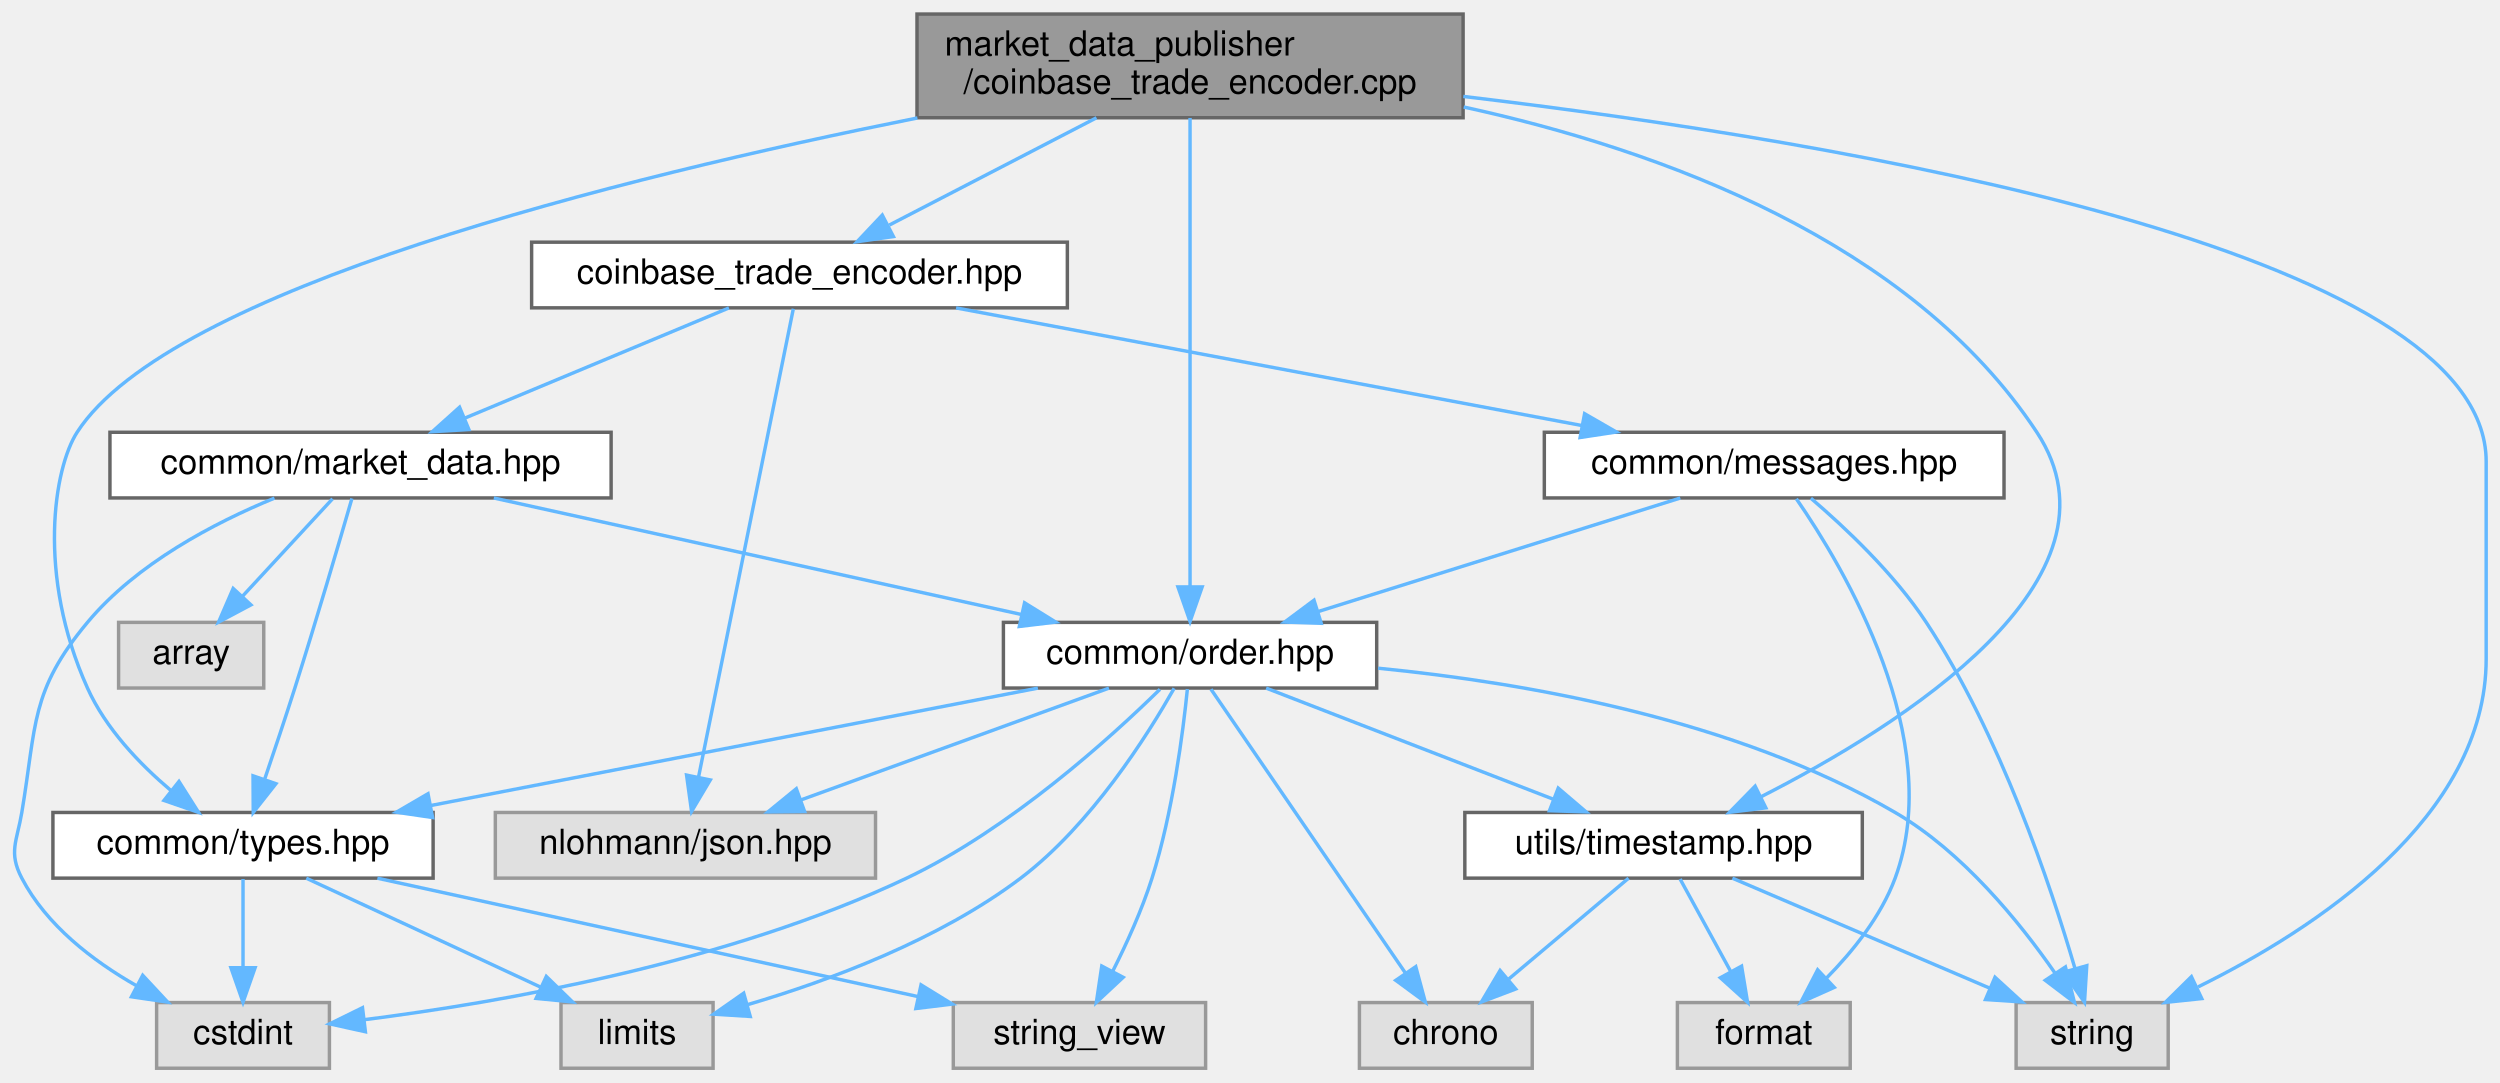
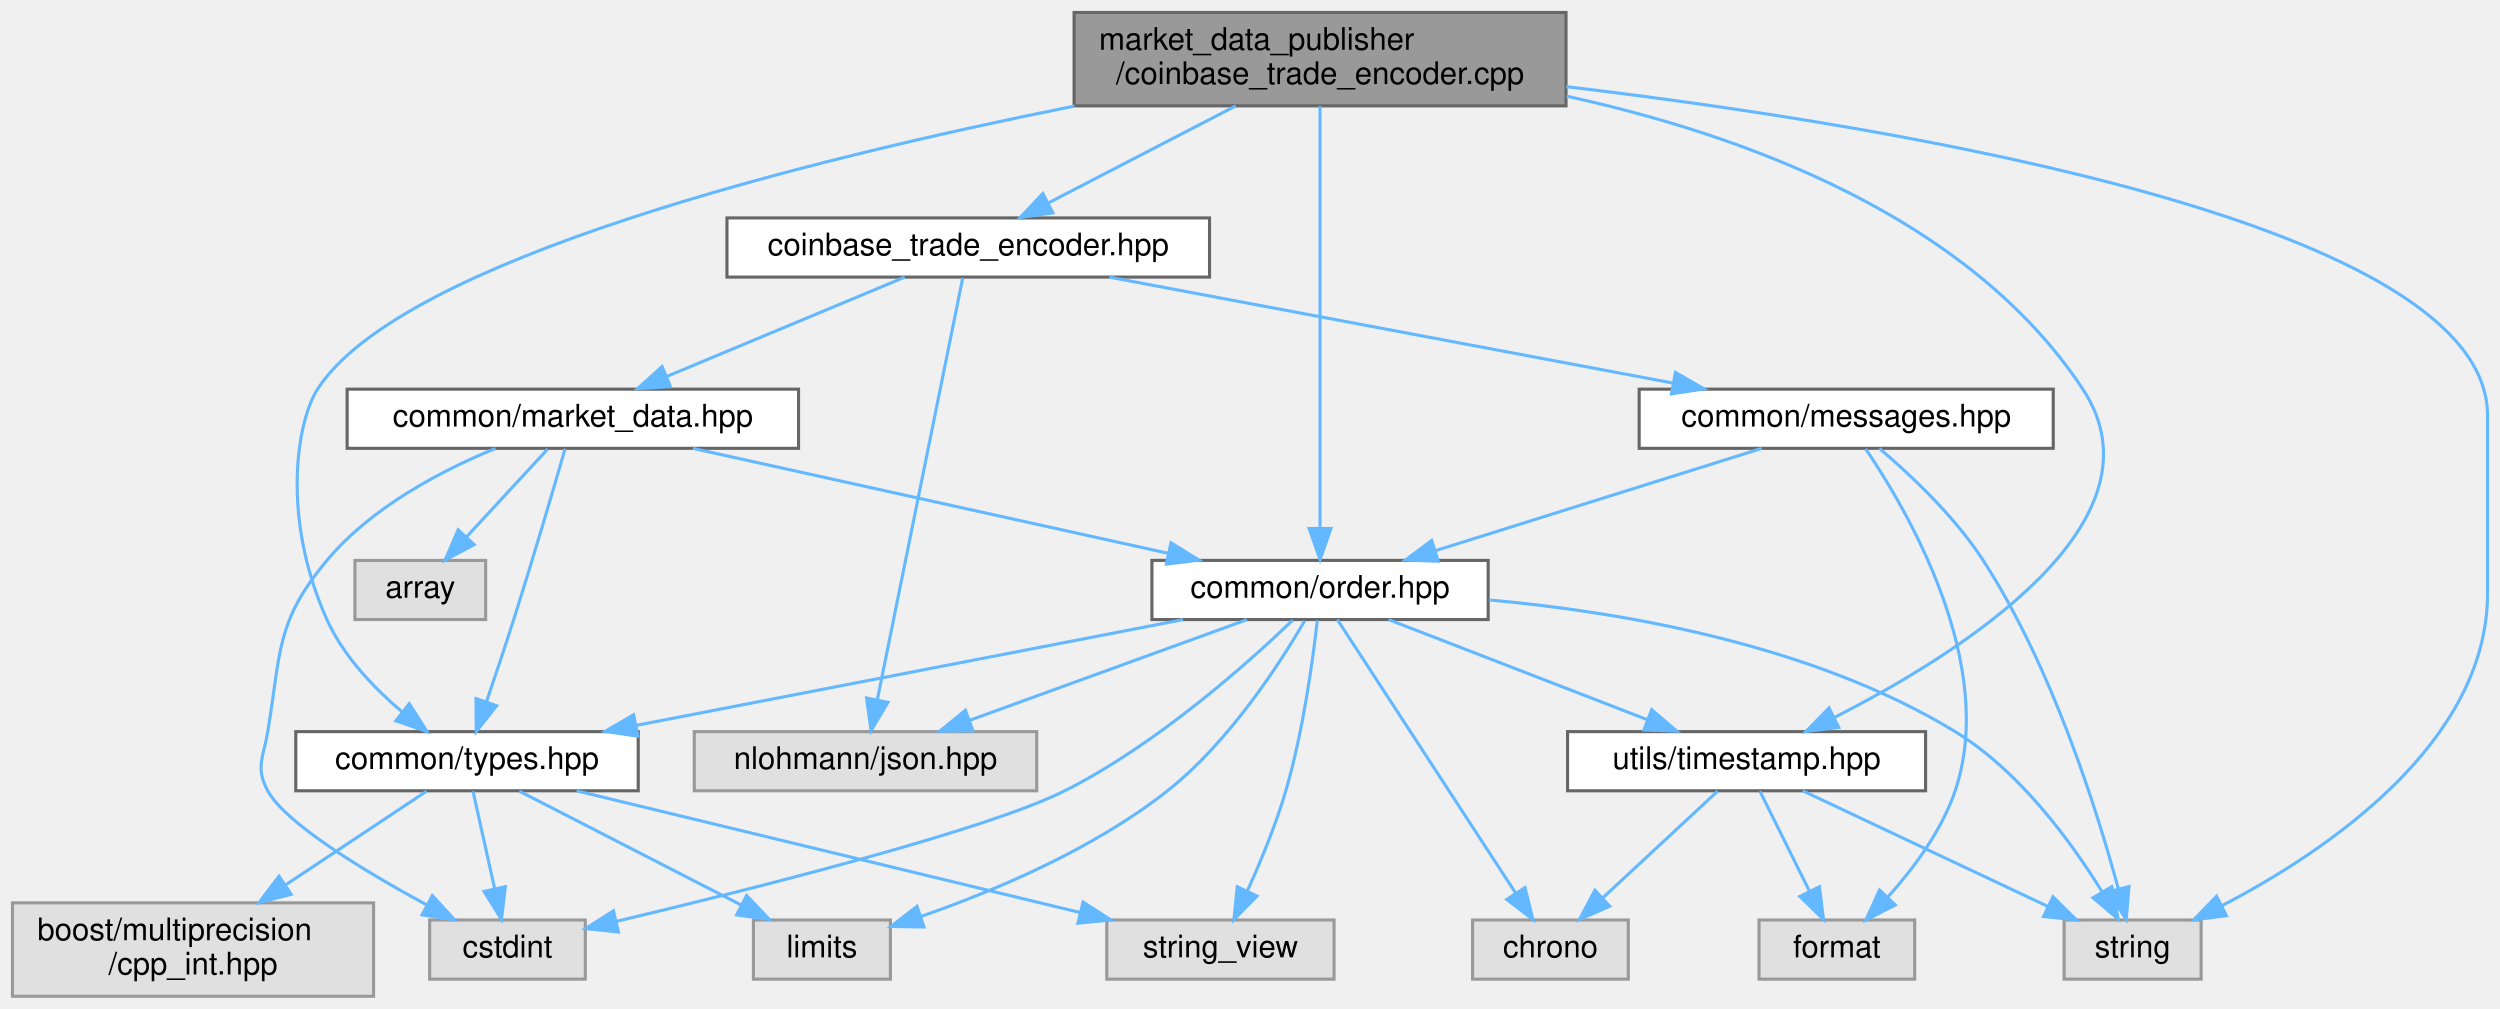
- <svg xmlns="http://www.w3.org/2000/svg" xmlns:xlink="http://www.w3.org/1999/xlink" width="723pt" height="313pt" viewBox="0.00 0.00 723.31 313.00">
-   <g id="graph0" class="graph" transform="scale(1 1) rotate(0) translate(4 309)">
+ <svg xmlns="http://www.w3.org/2000/svg" xmlns:xlink="http://www.w3.org/1999/xlink" width="803pt" height="324pt" viewBox="0.00 0.00 803.00 324.00">
+   <g id="graph0" class="graph" transform="scale(1 1) rotate(0) translate(4 320)">
    <g id="Node000001" class="node">
      <g id="a_Node000001">
        <a xlink:title=" ">
-           <polygon fill="#999999" stroke="#666666" points="419.31,-305 261.31,-305 261.31,-275 419.31,-275 419.31,-305" />
-           <text text-anchor="start" x="269.31" y="-293" font-family="Helvetica,sans-Serif" font-size="10.00">market_data_publisher</text>
-           <text text-anchor="middle" x="340.31" y="-282" font-family="Helvetica,sans-Serif" font-size="10.00">/coinbase_trade_encoder.cpp</text>
+           <polygon fill="#999999" stroke="#666666" points="499,-316 341,-316 341,-286 499,-286 499,-316" />
+           <text text-anchor="start" x="349" y="-304" font-family="Helvetica,sans-Serif" font-size="10.00">market_data_publisher</text>
+           <text text-anchor="middle" x="420" y="-293" font-family="Helvetica,sans-Serif" font-size="10.00">/coinbase_trade_encoder.cpp</text>
        </a>
      </g>
    </g>
    <g id="Node000002" class="node">
      <g id="a_Node000002">
        <a xlink:href="coinbase__trade__encoder_8hpp.html" target="_top" xlink:title=" ">
-           <polygon fill="white" stroke="#666666" points="304.81,-239 149.81,-239 149.81,-220 304.81,-220 304.81,-239" />
-           <text text-anchor="middle" x="227.31" y="-227" font-family="Helvetica,sans-Serif" font-size="10.00">coinbase_trade_encoder.hpp</text>
+           <polygon fill="white" stroke="#666666" points="384.5,-250 229.5,-250 229.5,-231 384.5,-231 384.5,-250" />
+           <text text-anchor="middle" x="307" y="-238" font-family="Helvetica,sans-Serif" font-size="10.00">coinbase_trade_encoder.hpp</text>
        </a>
      </g>
    </g>
    <g id="edge1_Node000001_Node000002" class="edge">
      <g id="a_edge1_Node000001_Node000002">
        <a xlink:title=" ">
-           <path fill="none" stroke="#63b8ff" d="M313.24,-274.99C295.06,-265.58 271.24,-253.24 253.29,-243.95" />
-           <polygon fill="#63b8ff" stroke="#63b8ff" points="254.48,-240.63 243.99,-239.14 251.26,-246.84 254.48,-240.63" />
+           <path fill="none" stroke="#63b8ff" d="M392.93,-285.99C374.75,-276.58 350.93,-264.24 332.98,-254.95" />
+           <polygon fill="#63b8ff" stroke="#63b8ff" points="334.18,-251.63 323.69,-250.14 330.96,-257.84 334.18,-251.63" />
        </a>
      </g>
    </g>
    <g id="Node000004" class="node">
      <g id="a_Node000004">
        <a xlink:href="types_8hpp.html" target="_top" xlink:title=" ">
-           <polygon fill="white" stroke="#666666" points="121.31,-74 11.31,-74 11.31,-55 121.31,-55 121.31,-74" />
-           <text text-anchor="middle" x="66.31" y="-62" font-family="Helvetica,sans-Serif" font-size="10.00">common/types.hpp</text>
-         </a>
-       </g>
-     </g>
-     <g id="edge27_Node000001_Node000004" class="edge">
-       <g id="a_edge27_Node000001_Node000004">
-         <a xlink:title=" ">
-           <path fill="none" stroke="#63b8ff" d="M261.43,-274.94C175.02,-257.65 45.07,-225.42 18.31,-184 11.67,-173.73 6.52,-142.86 21.31,-110 26.55,-98.34 36.33,-88.08 45.43,-80.37" />
-           <polygon fill="#63b8ff" stroke="#63b8ff" points="47.78,-82.97 53.45,-74.02 43.44,-77.48 47.78,-82.97" />
-         </a>
-       </g>
-     </g>
-     <g id="Node000008" class="node">
-       <g id="a_Node000008">
-         <a xlink:href="common_2order_8hpp.html" target="_top" xlink:title=" ">
-           <polygon fill="white" stroke="#666666" points="394.31,-129 286.31,-129 286.31,-110 394.31,-110 394.31,-129" />
-           <text text-anchor="middle" x="340.31" y="-117" font-family="Helvetica,sans-Serif" font-size="10.00">common/order.hpp</text>
-         </a>
-       </g>
-     </g>
-     <g id="edge26_Node000001_Node000008" class="edge">
-       <g id="a_edge26_Node000001_Node000008">
-         <a xlink:title=" ">
-           <path fill="none" stroke="#63b8ff" d="M340.31,-274.92C340.31,-244.65 340.31,-173.35 340.31,-139.27" />
-           <polygon fill="#63b8ff" stroke="#63b8ff" points="343.81,-139.25 340.31,-129.25 336.81,-139.25 343.81,-139.25" />
+           <polygon fill="white" stroke="#666666" points="201,-85 91,-85 91,-66 201,-66 201,-85" />
+           <text text-anchor="middle" x="146" y="-73" font-family="Helvetica,sans-Serif" font-size="10.00">common/types.hpp</text>
+         </a>
+       </g>
+     </g>
+     <g id="edge28_Node000001_Node000004" class="edge">
+       <g id="a_edge28_Node000001_Node000004">
+         <a xlink:title=" ">
+           <path fill="none" stroke="#63b8ff" d="M341.13,-285.94C254.71,-268.65 124.76,-236.42 98,-195 91.36,-184.73 86.22,-153.86 101,-121 106.25,-109.34 116.02,-99.08 125.12,-91.37" />
+           <polygon fill="#63b8ff" stroke="#63b8ff" points="127.47,-93.97 133.15,-85.02 123.13,-88.48 127.47,-93.97" />
        </a>
      </g>
    </g>
    <g id="Node000009" class="node">
      <g id="a_Node000009">
-         <a xlink:title=" ">
-           <polygon fill="#e0e0e0" stroke="#999999" points="623.31,-19 579.31,-19 579.31,0 623.31,0 623.31,-19" />
-           <text text-anchor="middle" x="601.31" y="-7" font-family="Helvetica,sans-Serif" font-size="10.00">string</text>
-         </a>
-       </g>
-     </g>
-     <g id="edge29_Node000001_Node000009" class="edge">
-       <g id="a_edge29_Node000001_Node000009">
-         <a xlink:title=" ">
-           <path fill="none" stroke="#63b8ff" d="M419.37,-281.17C529.4,-268.05 715.31,-236.8 715.31,-175.5 715.31,-175.5 715.31,-175.5 715.31,-118.5 715.31,-72.47 665.72,-40.18 631.95,-23.53" />
-           <polygon fill="#63b8ff" stroke="#63b8ff" points="633.02,-20.16 622.48,-19.05 630.03,-26.49 633.02,-20.16" />
-         </a>
-       </g>
-     </g>
-     <g id="Node000012" class="node">
-       <g id="a_Node000012">
+         <a xlink:href="common_2order_8hpp.html" target="_top" xlink:title=" ">
+           <polygon fill="white" stroke="#666666" points="474,-140 366,-140 366,-121 474,-121 474,-140" />
+           <text text-anchor="middle" x="420" y="-128" font-family="Helvetica,sans-Serif" font-size="10.00">common/order.hpp</text>
+         </a>
+       </g>
+     </g>
+     <g id="edge27_Node000001_Node000009" class="edge">
+       <g id="a_edge27_Node000001_Node000009">
+         <a xlink:title=" ">
+           <path fill="none" stroke="#63b8ff" d="M420,-285.92C420,-255.65 420,-184.35 420,-150.27" />
+           <polygon fill="#63b8ff" stroke="#63b8ff" points="423.5,-150.25 420,-140.25 416.5,-150.25 423.5,-150.25" />
+         </a>
+       </g>
+     </g>
+     <g id="Node000010" class="node">
+       <g id="a_Node000010">
+         <a xlink:title=" ">
+           <polygon fill="#e0e0e0" stroke="#999999" points="703,-24.5 659,-24.5 659,-5.5 703,-5.5 703,-24.5" />
+           <text text-anchor="middle" x="681" y="-12.5" font-family="Helvetica,sans-Serif" font-size="10.00">string</text>
+         </a>
+       </g>
+     </g>
+     <g id="edge30_Node000001_Node000010" class="edge">
+       <g id="a_edge30_Node000001_Node000010">
+         <a xlink:title=" ">
+           <path fill="none" stroke="#63b8ff" d="M499.07,-292.17C609.09,-279.05 795,-247.8 795,-186.5 795,-186.5 795,-186.5 795,-129.5 795,-81.38 743.36,-46.62 709.59,-29.03" />
+           <polygon fill="#63b8ff" stroke="#63b8ff" points="711.11,-25.88 700.6,-24.53 707.97,-32.14 711.11,-25.88" />
+         </a>
+       </g>
+     </g>
+     <g id="Node000013" class="node">
+       <g id="a_Node000013">
        <a xlink:href="timestamp_8hpp.html" target="_top" xlink:title=" ">
-           <polygon fill="white" stroke="#666666" points="534.81,-74 419.81,-74 419.81,-55 534.81,-55 534.81,-74" />
-           <text text-anchor="middle" x="477.31" y="-62" font-family="Helvetica,sans-Serif" font-size="10.00">utils/timestamp.hpp</text>
-         </a>
-       </g>
-     </g>
-     <g id="edge28_Node000001_Node000012" class="edge">
-       <g id="a_edge28_Node000001_Node000012">
-         <a xlink:title=" ">
-           <path fill="none" stroke="#63b8ff" d="M419.48,-278.11C476.19,-265.72 548.75,-239.44 585.31,-184 613.32,-141.51 546.23,-99.27 505.59,-78.59" />
-           <polygon fill="#63b8ff" stroke="#63b8ff" points="506.9,-75.34 496.39,-74.05 503.8,-81.61 506.9,-75.34" />
+           <polygon fill="white" stroke="#666666" points="614.5,-85 499.5,-85 499.5,-66 614.5,-66 614.5,-85" />
+           <text text-anchor="middle" x="557" y="-73" font-family="Helvetica,sans-Serif" font-size="10.00">utils/timestamp.hpp</text>
+         </a>
+       </g>
+     </g>
+     <g id="edge29_Node000001_Node000013" class="edge">
+       <g id="a_edge29_Node000001_Node000013">
+         <a xlink:title=" ">
+           <path fill="none" stroke="#63b8ff" d="M499.18,-289.11C555.89,-276.72 628.44,-250.44 665,-195 693.02,-152.51 625.92,-110.27 585.28,-89.59" />
+           <polygon fill="#63b8ff" stroke="#63b8ff" points="586.6,-86.34 576.08,-85.05 583.5,-92.61 586.6,-86.34" />
        </a>
      </g>
    </g>
    <g id="Node000003" class="node">
      <g id="a_Node000003">
        <a xlink:href="market__data_8hpp.html" target="_top" xlink:title=" ">
-           <polygon fill="white" stroke="#666666" points="172.81,-184 27.81,-184 27.81,-165 172.81,-165 172.81,-184" />
-           <text text-anchor="middle" x="100.31" y="-172" font-family="Helvetica,sans-Serif" font-size="10.00">common/market_data.hpp</text>
+           <polygon fill="white" stroke="#666666" points="252.5,-195 107.5,-195 107.5,-176 252.5,-176 252.5,-195" />
+           <text text-anchor="middle" x="180" y="-183" font-family="Helvetica,sans-Serif" font-size="10.00">common/market_data.hpp</text>
        </a>
      </g>
    </g>
    <g id="edge2_Node000002_Node000003" class="edge">
      <g id="a_edge2_Node000002_Node000003">
        <a xlink:title=" ">
-           <path fill="none" stroke="#63b8ff" d="M206.9,-219.98C186.29,-211.38 154.2,-197.99 130.61,-188.15" />
-           <polygon fill="#63b8ff" stroke="#63b8ff" points="131.66,-184.79 121.08,-184.17 128.96,-191.25 131.66,-184.79" />
+           <path fill="none" stroke="#63b8ff" d="M286.6,-230.98C265.98,-222.38 233.89,-208.99 210.31,-199.15" />
+           <polygon fill="#63b8ff" stroke="#63b8ff" points="211.35,-195.79 200.78,-195.17 208.66,-202.25 211.35,-195.79" />
+         </a>
+       </g>
+     </g>
+     <g id="Node000012" class="node">
+       <g id="a_Node000012">
+         <a xlink:title=" ">
+           <polygon fill="#e0e0e0" stroke="#999999" points="329,-85 219,-85 219,-66 329,-66 329,-85" />
+           <text text-anchor="middle" x="274" y="-73" font-family="Helvetica,sans-Serif" font-size="10.00">nlohmann/json.hpp</text>
+         </a>
+       </g>
+     </g>
+     <g id="edge26_Node000002_Node000012" class="edge">
+       <g id="a_edge26_Node000002_Node000012">
+         <a xlink:title=" ">
+           <path fill="none" stroke="#63b8ff" d="M305.23,-230.74C300.06,-205.2 284.92,-130.43 277.79,-95.23" />
+           <polygon fill="#63b8ff" stroke="#63b8ff" points="281.2,-94.41 275.78,-85.31 274.34,-95.8 281.2,-94.41" />
+         </a>
+       </g>
+     </g>
+     <g id="Node000016" class="node">
+       <g id="a_Node000016">
+         <a xlink:href="messages_8hpp.html" target="_top" xlink:title=" ">
+           <polygon fill="white" stroke="#666666" points="655.5,-195 522.5,-195 522.5,-176 655.5,-176 655.5,-195" />
+           <text text-anchor="middle" x="589" y="-183" font-family="Helvetica,sans-Serif" font-size="10.00">common/messages.hpp</text>
+         </a>
+       </g>
+     </g>
+     <g id="edge22_Node000002_Node000016" class="edge">
+       <g id="a_edge22_Node000002_Node000016">
+         <a xlink:title=" ">
+           <path fill="none" stroke="#63b8ff" d="M352.31,-230.98C401.6,-221.72 480.43,-206.9 533.43,-196.94" />
+           <polygon fill="#63b8ff" stroke="#63b8ff" points="534.16,-200.37 543.34,-195.08 532.86,-193.49 534.16,-200.37" />
+         </a>
+       </g>
+     </g>
+     <g id="edge3_Node000003_Node000004" class="edge">
+       <g id="a_edge3_Node000003_Node000004">
+         <a xlink:title=" ">
+           <path fill="none" stroke="#63b8ff" d="M177.51,-175.84C173.97,-163.59 167.21,-140.52 161,-121 158.22,-112.25 154.98,-102.58 152.22,-94.5" />
+           <polygon fill="#63b8ff" stroke="#63b8ff" points="155.52,-93.32 148.96,-85 148.9,-95.6 155.52,-93.32" />
+         </a>
+       </g>
+     </g>
+     <g id="Node000006" class="node">
+       <g id="a_Node000006">
+         <a xlink:title=" ">
+           <polygon fill="#e0e0e0" stroke="#999999" points="184,-24.5 134,-24.5 134,-5.5 184,-5.5 184,-24.5" />
+           <text text-anchor="middle" x="159" y="-12.5" font-family="Helvetica,sans-Serif" font-size="10.00">cstdint</text>
+         </a>
+       </g>
+     </g>
+     <g id="edge21_Node000003_Node000006" class="edge">
+       <g id="a_edge21_Node000003_Node000006">
+         <a xlink:title=" ">
+           <path fill="none" stroke="#63b8ff" d="M155.1,-175.95C137.74,-168.81 115.22,-157.04 101,-140 84.43,-120.14 86.28,-110.51 82,-85 80.6,-76.67 77.97,-73.42 82,-66 87.68,-55.54 112.94,-40.27 133,-29.36" />
+           <polygon fill="#63b8ff" stroke="#63b8ff" points="134.86,-32.33 142.04,-24.54 131.57,-26.15 134.86,-32.33" />
+         </a>
+       </g>
+     </g>
+     <g id="edge8_Node000003_Node000009" class="edge">
+       <g id="a_edge8_Node000003_Node000009">
+         <a xlink:title=" ">
+           <path fill="none" stroke="#63b8ff" d="M218.56,-175.98C260.07,-166.82 326.21,-152.21 371.29,-142.26" />
+           <polygon fill="#63b8ff" stroke="#63b8ff" points="372.13,-145.66 381.14,-140.08 370.62,-138.82 372.13,-145.66" />
+         </a>
+       </g>
+     </g>
+     <g id="Node000015" class="node">
+       <g id="a_Node000015">
+         <a xlink:title=" ">
+           <polygon fill="#e0e0e0" stroke="#999999" points="152,-140 110,-140 110,-121 152,-121 152,-140" />
+           <text text-anchor="middle" x="131" y="-128" font-family="Helvetica,sans-Serif" font-size="10.00">array</text>
+         </a>
+       </g>
+     </g>
+     <g id="edge20_Node000003_Node000015" class="edge">
+       <g id="a_edge20_Node000003_Node000015">
+         <a xlink:title=" ">
+           <path fill="none" stroke="#63b8ff" d="M171.91,-175.75C164.84,-168.11 154.41,-156.82 145.85,-147.56" />
+           <polygon fill="#63b8ff" stroke="#63b8ff" points="148.3,-145.06 138.94,-140.09 143.16,-149.81 148.3,-145.06" />
+         </a>
+       </g>
+     </g>
+     <g id="Node000005" class="node">
+       <g id="a_Node000005">
+         <a xlink:title=" ">
+           <polygon fill="#e0e0e0" stroke="#999999" points="282,-24.5 238,-24.5 238,-5.5 282,-5.5 282,-24.5" />
+           <text text-anchor="middle" x="260" y="-12.5" font-family="Helvetica,sans-Serif" font-size="10.00">limits</text>
+         </a>
+       </g>
+     </g>
+     <g id="edge4_Node000004_Node000005" class="edge">
+       <g id="a_edge4_Node000004_Node000005">
+         <a xlink:title=" ">
+           <path fill="none" stroke="#63b8ff" d="M162.82,-65.87C181.6,-56.23 212.2,-40.53 234.05,-29.31" />
+           <polygon fill="#63b8ff" stroke="#63b8ff" points="235.81,-32.35 243.11,-24.67 232.61,-26.12 235.81,-32.35" />
+         </a>
+       </g>
+     </g>
+     <g id="edge5_Node000004_Node000006" class="edge">
+       <g id="a_edge5_Node000004_Node000006">
+         <a xlink:title=" ">
+           <path fill="none" stroke="#63b8ff" d="M147.92,-65.87C149.74,-57.66 152.55,-45.04 154.88,-34.55" />
+           <polygon fill="#63b8ff" stroke="#63b8ff" points="158.32,-35.19 157.07,-24.67 151.49,-33.67 158.32,-35.19" />
+         </a>
+       </g>
+     </g>
+     <g id="Node000007" class="node">
+       <g id="a_Node000007">
+         <a xlink:title=" ">
+           <polygon fill="#e0e0e0" stroke="#999999" points="424.5,-24.5 351.5,-24.5 351.5,-5.5 424.5,-5.5 424.5,-24.5" />
+           <text text-anchor="middle" x="388" y="-12.5" font-family="Helvetica,sans-Serif" font-size="10.00">string_view</text>
+         </a>
+       </g>
+     </g>
+     <g id="edge6_Node000004_Node000007" class="edge">
+       <g id="a_edge6_Node000004_Node000007">
+         <a xlink:title=" ">
+           <path fill="none" stroke="#63b8ff" d="M181.19,-65.99C223.93,-55.66 296.12,-38.21 342.9,-26.9" />
+           <polygon fill="#63b8ff" stroke="#63b8ff" points="343.87,-30.27 352.77,-24.52 342.23,-23.46 343.87,-30.27" />
+         </a>
+       </g>
+     </g>
+     <g id="Node000008" class="node">
+       <g id="a_Node000008">
+         <a xlink:title=" ">
+           <polygon fill="#e0e0e0" stroke="#999999" points="116,-30 0,-30 0,0 116,0 116,-30" />
+           <text text-anchor="start" x="8" y="-18" font-family="Helvetica,sans-Serif" font-size="10.00">boost/multiprecision</text>
+           <text text-anchor="middle" x="58" y="-7" font-family="Helvetica,sans-Serif" font-size="10.00">/cpp_int.hpp</text>
+         </a>
+       </g>
+     </g>
+     <g id="edge7_Node000004_Node000008" class="edge">
+       <g id="a_edge7_Node000004_Node000008">
+         <a xlink:title=" ">
+           <path fill="none" stroke="#63b8ff" d="M133.02,-65.87C121.19,-58 103.27,-46.09 87.91,-35.89" />
+           <polygon fill="#63b8ff" stroke="#63b8ff" points="89.5,-32.74 79.23,-30.11 85.62,-38.57 89.5,-32.74" />
+         </a>
+       </g>
+     </g>
+     <g id="edge15_Node000009_Node000004" class="edge">
+       <g id="a_edge15_Node000009_Node000004">
+         <a xlink:title=" ">
+           <path fill="none" stroke="#63b8ff" d="M375.98,-120.98C328.18,-111.74 251.8,-96.97 200.32,-87.01" />
+           <polygon fill="#63b8ff" stroke="#63b8ff" points="200.85,-83.54 190.37,-85.08 199.52,-90.42 200.85,-83.54" />
+         </a>
+       </g>
+     </g>
+     <g id="edge14_Node000009_Node000005" class="edge">
+       <g id="a_edge14_Node000009_Node000005">
+         <a xlink:title=" ">
+           <path fill="none" stroke="#63b8ff" d="M415.07,-120.59C407.26,-107.18 390.89,-81.71 371,-66 347.2,-47.2 315.2,-33.77 291.68,-25.59" />
+           <polygon fill="#63b8ff" stroke="#63b8ff" points="292.76,-22.26 282.16,-22.41 290.54,-28.9 292.76,-22.26" />
+         </a>
+       </g>
+     </g>
+     <g id="edge12_Node000009_Node000006" class="edge">
+       <g id="a_edge12_Node000009_Node000006">
+         <a xlink:title=" ">
+           <path fill="none" stroke="#63b8ff" d="M411.21,-120.79C397.01,-107.17 367.6,-80.88 338,-66 312.79,-53.33 238.49,-34.64 193.94,-24.06" />
+           <polygon fill="#63b8ff" stroke="#63b8ff" points="194.64,-20.63 184.1,-21.75 193.03,-27.45 194.64,-20.63" />
+         </a>
+       </g>
+     </g>
+     <g id="edge10_Node000009_Node000007" class="edge">
+       <g id="a_edge10_Node000009_Node000007">
+         <a xlink:title=" ">
+           <path fill="none" stroke="#63b8ff" d="M419.12,-120.73C417.73,-108.35 414.59,-85.11 409,-66 405.78,-54.98 400.86,-43.12 396.6,-33.72" />
+           <polygon fill="#63b8ff" stroke="#63b8ff" points="399.75,-32.2 392.33,-24.63 393.41,-35.17 399.75,-32.2" />
+         </a>
+       </g>
+     </g>
+     <g id="edge9_Node000009_Node000010" class="edge">
+       <g id="a_edge9_Node000009_Node000010">
+         <a xlink:title=" ">
+           <path fill="none" stroke="#63b8ff" d="M474.27,-127.3C517.58,-123.37 578.35,-112.84 624,-85 644.65,-72.41 661.27,-49.61 671.12,-33.68" />
+           <polygon fill="#63b8ff" stroke="#63b8ff" points="674.29,-35.19 676.35,-24.8 668.26,-31.64 674.29,-35.19" />
        </a>
      </g>
    </g>
    <g id="Node000011" class="node">
      <g id="a_Node000011">
        <a xlink:title=" ">
-           <polygon fill="#e0e0e0" stroke="#999999" points="249.31,-74 139.31,-74 139.31,-55 249.31,-55 249.31,-74" />
-           <text text-anchor="middle" x="194.31" y="-62" font-family="Helvetica,sans-Serif" font-size="10.00">nlohmann/json.hpp</text>
-         </a>
-       </g>
-     </g>
-     <g id="edge25_Node000002_Node000011" class="edge">
-       <g id="a_edge25_Node000002_Node000011">
-         <a xlink:title=" ">
-           <path fill="none" stroke="#63b8ff" d="M225.53,-219.74C220.36,-194.2 205.22,-119.43 198.1,-84.23" />
-           <polygon fill="#63b8ff" stroke="#63b8ff" points="201.5,-83.41 196.09,-74.31 194.64,-84.8 201.5,-83.41" />
-         </a>
-       </g>
-     </g>
-     <g id="Node000015" class="node">
-       <g id="a_Node000015">
-         <a xlink:href="messages_8hpp.html" target="_top" xlink:title=" ">
-           <polygon fill="white" stroke="#666666" points="575.81,-184 442.81,-184 442.81,-165 575.81,-165 575.81,-184" />
-           <text text-anchor="middle" x="509.31" y="-172" font-family="Helvetica,sans-Serif" font-size="10.00">common/messages.hpp</text>
-         </a>
-       </g>
-     </g>
-     <g id="edge21_Node000002_Node000015" class="edge">
-       <g id="a_edge21_Node000002_Node000015">
-         <a xlink:title=" ">
-           <path fill="none" stroke="#63b8ff" d="M272.61,-219.98C321.91,-210.72 400.74,-195.9 453.73,-185.94" />
-           <polygon fill="#63b8ff" stroke="#63b8ff" points="454.46,-189.37 463.64,-184.08 453.17,-182.49 454.46,-189.37" />
-         </a>
-       </g>
-     </g>
-     <g id="edge3_Node000003_Node000004" class="edge">
-       <g id="a_edge3_Node000003_Node000004">
-         <a xlink:title=" ">
-           <path fill="none" stroke="#63b8ff" d="M97.82,-164.84C94.27,-152.59 87.51,-129.52 81.31,-110 78.52,-101.25 75.28,-91.58 72.53,-83.5" />
-           <polygon fill="#63b8ff" stroke="#63b8ff" points="75.83,-82.32 69.27,-74 69.21,-84.6 75.83,-82.32" />
-         </a>
-       </g>
-     </g>
-     <g id="Node000006" class="node">
-       <g id="a_Node000006">
-         <a xlink:title=" ">
-           <polygon fill="#e0e0e0" stroke="#999999" points="91.31,-19 41.31,-19 41.31,0 91.31,0 91.31,-19" />
-           <text text-anchor="middle" x="66.31" y="-7" font-family="Helvetica,sans-Serif" font-size="10.00">cstdint</text>
-         </a>
-       </g>
-     </g>
-     <g id="edge20_Node000003_Node000006" class="edge">
-       <g id="a_edge20_Node000003_Node000006">
-         <a xlink:title=" ">
-           <path fill="none" stroke="#63b8ff" d="M75.41,-164.95C58.04,-157.81 35.52,-146.04 21.31,-129 4.74,-109.14 6.59,-99.51 2.31,-74 0.91,-65.67 -1.61,-62.48 2.31,-55 9.42,-41.39 22.8,-31.1 35.49,-23.87" />
-           <polygon fill="#63b8ff" stroke="#63b8ff" points="37.29,-26.88 44.51,-19.13 34.03,-20.68 37.29,-26.88" />
-         </a>
-       </g>
-     </g>
-     <g id="edge7_Node000003_Node000008" class="edge">
-       <g id="a_edge7_Node000003_Node000008">
-         <a xlink:title=" ">
-           <path fill="none" stroke="#63b8ff" d="M138.87,-164.98C180.38,-155.82 246.52,-141.21 291.6,-131.26" />
-           <polygon fill="#63b8ff" stroke="#63b8ff" points="292.43,-134.66 301.44,-129.08 290.92,-127.82 292.43,-134.66" />
+           <polygon fill="#e0e0e0" stroke="#999999" points="519,-24.5 469,-24.5 469,-5.5 519,-5.5 519,-24.5" />
+           <text text-anchor="middle" x="494" y="-12.5" font-family="Helvetica,sans-Serif" font-size="10.00">chrono</text>
+         </a>
+       </g>
+     </g>
+     <g id="edge11_Node000009_Node000011" class="edge">
+       <g id="a_edge11_Node000009_Node000011">
+         <a xlink:title=" ">
+           <path fill="none" stroke="#63b8ff" d="M425.56,-120.97C437.67,-102.4 466.61,-58.01 482.71,-33.32" />
+           <polygon fill="#63b8ff" stroke="#63b8ff" points="485.84,-34.92 488.37,-24.63 479.98,-31.1 485.84,-34.92" />
+         </a>
+       </g>
+     </g>
+     <g id="edge13_Node000009_Node000012" class="edge">
+       <g id="a_edge13_Node000009_Node000012">
+         <a xlink:title=" ">
+           <path fill="none" stroke="#63b8ff" d="M396.54,-120.98C372.42,-112.23 334.63,-98.51 307.4,-88.62" />
+           <polygon fill="#63b8ff" stroke="#63b8ff" points="308.48,-85.29 297.88,-85.17 306.09,-91.87 308.48,-85.29" />
+         </a>
+       </g>
+     </g>
+     <g id="edge16_Node000009_Node000013" class="edge">
+       <g id="a_edge16_Node000009_Node000013">
+         <a xlink:title=" ">
+           <path fill="none" stroke="#63b8ff" d="M442.01,-120.98C464.45,-112.3 499.48,-98.75 524.99,-88.88" />
+           <polygon fill="#63b8ff" stroke="#63b8ff" points="526.52,-92.04 534.59,-85.17 524,-85.51 526.52,-92.04" />
+         </a>
+       </g>
+     </g>
+     <g id="edge17_Node000013_Node000010" class="edge">
+       <g id="a_edge17_Node000013_Node000010">
+         <a xlink:title=" ">
+           <path fill="none" stroke="#63b8ff" d="M575.03,-65.99C595.69,-56.25 629.78,-40.16 653.7,-28.88" />
+           <polygon fill="#63b8ff" stroke="#63b8ff" points="655.4,-31.95 662.95,-24.52 652.41,-25.62 655.4,-31.95" />
+         </a>
+       </g>
+     </g>
+     <g id="edge18_Node000013_Node000011" class="edge">
+       <g id="a_edge18_Node000013_Node000011">
+         <a xlink:title=" ">
+           <path fill="none" stroke="#63b8ff" d="M547.7,-65.87C538.03,-56.88 522.66,-42.61 510.84,-31.64" />
+           <polygon fill="#63b8ff" stroke="#63b8ff" points="513.04,-28.91 503.33,-24.67 508.28,-34.04 513.04,-28.91" />
        </a>
      </g>
    </g>
    <g id="Node000014" class="node">
      <g id="a_Node000014">
        <a xlink:title=" ">
-           <polygon fill="#e0e0e0" stroke="#999999" points="72.31,-129 30.31,-129 30.31,-110 72.31,-110 72.31,-129" />
-           <text text-anchor="middle" x="51.31" y="-117" font-family="Helvetica,sans-Serif" font-size="10.00">array</text>
-         </a>
-       </g>
-     </g>
-     <g id="edge19_Node000003_Node000014" class="edge">
-       <g id="a_edge19_Node000003_Node000014">
-         <a xlink:title=" ">
-           <path fill="none" stroke="#63b8ff" d="M92.21,-164.75C85.15,-157.11 74.72,-145.82 66.16,-136.56" />
-           <polygon fill="#63b8ff" stroke="#63b8ff" points="68.6,-134.06 59.25,-129.09 63.46,-138.81 68.6,-134.06" />
-         </a>
-       </g>
-     </g>
-     <g id="Node000005" class="node">
-       <g id="a_Node000005">
-         <a xlink:title=" ">
-           <polygon fill="#e0e0e0" stroke="#999999" points="202.31,-19 158.31,-19 158.31,0 202.31,0 202.31,-19" />
-           <text text-anchor="middle" x="180.31" y="-7" font-family="Helvetica,sans-Serif" font-size="10.00">limits</text>
-         </a>
-       </g>
-     </g>
-     <g id="edge4_Node000004_Node000005" class="edge">
-       <g id="a_edge4_Node000004_Node000005">
-         <a xlink:title=" ">
-           <path fill="none" stroke="#63b8ff" d="M84.62,-54.98C102.96,-46.46 131.41,-33.23 152.53,-23.41" />
-           <polygon fill="#63b8ff" stroke="#63b8ff" points="154.06,-26.56 161.66,-19.17 151.11,-20.21 154.06,-26.56" />
-         </a>
-       </g>
-     </g>
-     <g id="edge5_Node000004_Node000006" class="edge">
-       <g id="a_edge5_Node000004_Node000006">
-         <a xlink:title=" ">
-           <path fill="none" stroke="#63b8ff" d="M66.31,-54.75C66.31,-47.8 66.31,-37.85 66.31,-29.13" />
-           <polygon fill="#63b8ff" stroke="#63b8ff" points="69.81,-29.09 66.31,-19.09 62.81,-29.09 69.81,-29.09" />
-         </a>
-       </g>
-     </g>
-     <g id="Node000007" class="node">
-       <g id="a_Node000007">
-         <a xlink:title=" ">
-           <polygon fill="#e0e0e0" stroke="#999999" points="344.81,-19 271.81,-19 271.81,0 344.81,0 344.81,-19" />
-           <text text-anchor="middle" x="308.31" y="-7" font-family="Helvetica,sans-Serif" font-size="10.00">string_view</text>
-         </a>
-       </g>
-     </g>
-     <g id="edge6_Node000004_Node000007" class="edge">
-       <g id="a_edge6_Node000004_Node000007">
-         <a xlink:title=" ">
-           <path fill="none" stroke="#63b8ff" d="M105.19,-54.98C147.79,-45.65 216.12,-30.69 261.6,-20.73" />
-           <polygon fill="#63b8ff" stroke="#63b8ff" points="262.48,-24.12 271.5,-18.56 260.99,-17.28 262.48,-24.12" />
-         </a>
-       </g>
-     </g>
-     <g id="edge14_Node000008_Node000004" class="edge">
-       <g id="a_edge14_Node000008_Node000004">
-         <a xlink:title=" ">
-           <path fill="none" stroke="#63b8ff" d="M296.28,-109.98C248.49,-100.74 172.11,-85.97 120.62,-76.01" />
-           <polygon fill="#63b8ff" stroke="#63b8ff" points="121.16,-72.54 110.67,-74.08 119.83,-79.42 121.16,-72.54" />
-         </a>
-       </g>
-     </g>
-     <g id="edge13_Node000008_Node000005" class="edge">
-       <g id="a_edge13_Node000008_Node000005">
-         <a xlink:title=" ">
-           <path fill="none" stroke="#63b8ff" d="M335.71,-109.92C328.11,-96.5 311.74,-70.45 291.31,-55 267.65,-37.11 235.83,-25.33 212.32,-18.41" />
-           <polygon fill="#63b8ff" stroke="#63b8ff" points="213.06,-14.98 202.49,-15.65 211.17,-21.72 213.06,-14.98" />
-         </a>
-       </g>
-     </g>
-     <g id="edge11_Node000008_Node000006" class="edge">
-       <g id="a_edge11_Node000008_Node000006">
-         <a xlink:title=" ">
-           <path fill="none" stroke="#63b8ff" d="M331.6,-109.63C317.5,-95.8 288.23,-69.21 258.31,-55 206.81,-30.55 141.02,-19.07 101.35,-14.04" />
-           <polygon fill="#63b8ff" stroke="#63b8ff" points="101.72,-10.56 91.37,-12.84 100.88,-17.51 101.72,-10.56" />
-         </a>
-       </g>
-     </g>
-     <g id="edge9_Node000008_Node000007" class="edge">
-       <g id="a_edge9_Node000008_Node000007">
-         <a xlink:title=" ">
-           <path fill="none" stroke="#63b8ff" d="M339.54,-109.7C338.28,-97.27 335.31,-73.99 329.31,-55 326.41,-45.84 322,-36.13 317.97,-28.13" />
-           <polygon fill="#63b8ff" stroke="#63b8ff" points="320.96,-26.3 313.21,-19.08 314.77,-29.56 320.96,-26.3" />
-         </a>
-       </g>
-     </g>
-     <g id="edge8_Node000008_Node000009" class="edge">
-       <g id="a_edge8_Node000008_Node000009">
-         <a xlink:title=" ">
-           <path fill="none" stroke="#63b8ff" d="M394.71,-115.74C437.82,-111.5 498.25,-100.8 544.31,-74 563.84,-62.63 580.34,-42.26 590.48,-27.65" />
-           <polygon fill="#63b8ff" stroke="#63b8ff" points="593.58,-29.31 596.19,-19.04 587.75,-25.44 593.58,-29.31" />
-         </a>
-       </g>
-     </g>
-     <g id="Node000010" class="node">
-       <g id="a_Node000010">
-         <a xlink:title=" ">
-           <polygon fill="#e0e0e0" stroke="#999999" points="439.31,-19 389.31,-19 389.31,0 439.31,0 439.31,-19" />
-           <text text-anchor="middle" x="414.31" y="-7" font-family="Helvetica,sans-Serif" font-size="10.00">chrono</text>
-         </a>
-       </g>
-     </g>
-     <g id="edge10_Node000008_Node000010" class="edge">
-       <g id="a_edge10_Node000008_Node000010">
-         <a xlink:title=" ">
-           <path fill="none" stroke="#63b8ff" d="M346.36,-109.66C358.62,-91.77 386.55,-51 402.52,-27.69" />
-           <polygon fill="#63b8ff" stroke="#63b8ff" points="405.61,-29.39 408.37,-19.16 399.83,-25.43 405.61,-29.39" />
-         </a>
-       </g>
-     </g>
-     <g id="edge12_Node000008_Node000011" class="edge">
-       <g id="a_edge12_Node000008_Node000011">
-         <a xlink:title=" ">
-           <path fill="none" stroke="#63b8ff" d="M316.85,-109.98C292.73,-101.23 254.94,-87.51 227.7,-77.62" />
-           <polygon fill="#63b8ff" stroke="#63b8ff" points="228.78,-74.29 218.19,-74.17 226.39,-80.87 228.78,-74.29" />
-         </a>
-       </g>
-     </g>
-     <g id="edge15_Node000008_Node000012" class="edge">
-       <g id="a_edge15_Node000008_Node000012">
-         <a xlink:title=" ">
-           <path fill="none" stroke="#63b8ff" d="M362.32,-109.98C384.75,-101.3 419.79,-87.75 445.29,-77.88" />
-           <polygon fill="#63b8ff" stroke="#63b8ff" points="446.83,-81.04 454.89,-74.17 444.3,-74.51 446.83,-81.04" />
-         </a>
-       </g>
-     </g>
-     <g id="edge16_Node000012_Node000009" class="edge">
-       <g id="a_edge16_Node000012_Node000009">
-         <a xlink:title=" ">
-           <path fill="none" stroke="#63b8ff" d="M497.23,-54.98C517.36,-46.38 548.68,-32.99 571.71,-23.15" />
-           <polygon fill="#63b8ff" stroke="#63b8ff" points="573.2,-26.32 581.02,-19.17 570.45,-19.88 573.2,-26.32" />
-         </a>
-       </g>
-     </g>
-     <g id="edge17_Node000012_Node000010" class="edge">
-       <g id="a_edge17_Node000012_Node000010">
-         <a xlink:title=" ">
-           <path fill="none" stroke="#63b8ff" d="M467.18,-54.98C457.87,-47.15 443.84,-35.34 432.57,-25.86" />
-           <polygon fill="#63b8ff" stroke="#63b8ff" points="434.52,-22.93 424.61,-19.17 430.01,-28.29 434.52,-22.93" />
-         </a>
-       </g>
-     </g>
-     <g id="Node000013" class="node">
-       <g id="a_Node000013">
-         <a xlink:title=" ">
-           <polygon fill="#e0e0e0" stroke="#999999" points="531.31,-19 481.31,-19 481.31,0 531.31,0 531.31,-19" />
-           <text text-anchor="middle" x="506.31" y="-7" font-family="Helvetica,sans-Serif" font-size="10.00">format</text>
-         </a>
-       </g>
-     </g>
-     <g id="edge18_Node000012_Node000013" class="edge">
-       <g id="a_edge18_Node000012_Node000013">
-         <a xlink:title=" ">
-           <path fill="none" stroke="#63b8ff" d="M482.09,-54.75C486.06,-47.49 491.83,-36.95 496.74,-27.98" />
-           <polygon fill="#63b8ff" stroke="#63b8ff" points="499.88,-29.54 501.61,-19.09 493.74,-26.18 499.88,-29.54" />
-         </a>
-       </g>
-     </g>
-     <g id="edge24_Node000015_Node000008" class="edge">
-       <g id="a_edge24_Node000015_Node000008">
-         <a xlink:title=" ">
-           <path fill="none" stroke="#63b8ff" d="M482.15,-164.98C453.78,-156.09 409.07,-142.07 377.44,-132.15" />
-           <polygon fill="#63b8ff" stroke="#63b8ff" points="378.26,-128.73 367.67,-129.08 376.17,-135.41 378.26,-128.73" />
-         </a>
-       </g>
-     </g>
-     <g id="edge22_Node000015_Node000009" class="edge">
-       <g id="a_edge22_Node000015_Node000009">
-         <a xlink:title=" ">
-           <path fill="none" stroke="#63b8ff" d="M519.93,-164.91C529.68,-156.58 543.98,-143.16 553.31,-129 574.69,-96.53 589.28,-53.01 596.37,-28.77" />
-           <polygon fill="#63b8ff" stroke="#63b8ff" points="599.75,-29.67 599.09,-19.09 593.01,-27.77 599.75,-29.67" />
-         </a>
-       </g>
-     </g>
-     <g id="edge23_Node000015_Node000013" class="edge">
-       <g id="a_edge23_Node000015_Node000013">
-         <a xlink:title=" ">
-           <path fill="none" stroke="#63b8ff" d="M515.73,-164.75C529.44,-144.94 559.15,-95.25 544.31,-55 540.24,-43.99 532.11,-33.86 524.41,-26.05" />
-           <polygon fill="#63b8ff" stroke="#63b8ff" points="526.69,-23.39 517.02,-19.07 521.89,-28.48 526.69,-23.39" />
+           <polygon fill="#e0e0e0" stroke="#999999" points="611,-24.5 561,-24.5 561,-5.5 611,-5.5 611,-24.5" />
+           <text text-anchor="middle" x="586" y="-12.5" font-family="Helvetica,sans-Serif" font-size="10.00">format</text>
+         </a>
+       </g>
+     </g>
+     <g id="edge19_Node000013_Node000014" class="edge">
+       <g id="a_edge19_Node000013_Node000014">
+         <a xlink:title=" ">
+           <path fill="none" stroke="#63b8ff" d="M561.28,-65.87C565.43,-57.49 571.87,-44.51 577.13,-33.89" />
+           <polygon fill="#63b8ff" stroke="#63b8ff" points="580.4,-35.18 581.7,-24.67 574.13,-32.07 580.4,-35.18" />
+         </a>
+       </g>
+     </g>
+     <g id="edge25_Node000016_Node000009" class="edge">
+       <g id="a_edge25_Node000016_Node000009">
+         <a xlink:title=" ">
+           <path fill="none" stroke="#63b8ff" d="M561.85,-175.98C533.47,-167.09 488.77,-153.07 457.14,-143.15" />
+           <polygon fill="#63b8ff" stroke="#63b8ff" points="457.95,-139.73 447.37,-140.08 455.86,-146.41 457.95,-139.73" />
+         </a>
+       </g>
+     </g>
+     <g id="edge23_Node000016_Node000010" class="edge">
+       <g id="a_edge23_Node000016_Node000010">
+         <a xlink:title=" ">
+           <path fill="none" stroke="#63b8ff" d="M599.68,-175.95C609.47,-167.64 623.79,-154.23 633,-140 655.18,-105.73 669.62,-59.64 676.43,-34.41" />
+           <polygon fill="#63b8ff" stroke="#63b8ff" points="679.83,-35.24 678.95,-24.69 673.06,-33.49 679.83,-35.24" />
+         </a>
+       </g>
+     </g>
+     <g id="edge24_Node000016_Node000014" class="edge">
+       <g id="a_edge24_Node000016_Node000014">
+         <a xlink:title=" ">
+           <path fill="none" stroke="#63b8ff" d="M595.26,-175.81C608.63,-156.11 637.7,-106.66 624,-66 619.68,-53.18 610.63,-41.05 602.44,-31.95" />
+           <polygon fill="#63b8ff" stroke="#63b8ff" points="604.77,-29.31 595.33,-24.5 599.71,-34.15 604.77,-29.31" />
        </a>
      </g>
    </g>
  </g>
</svg>
